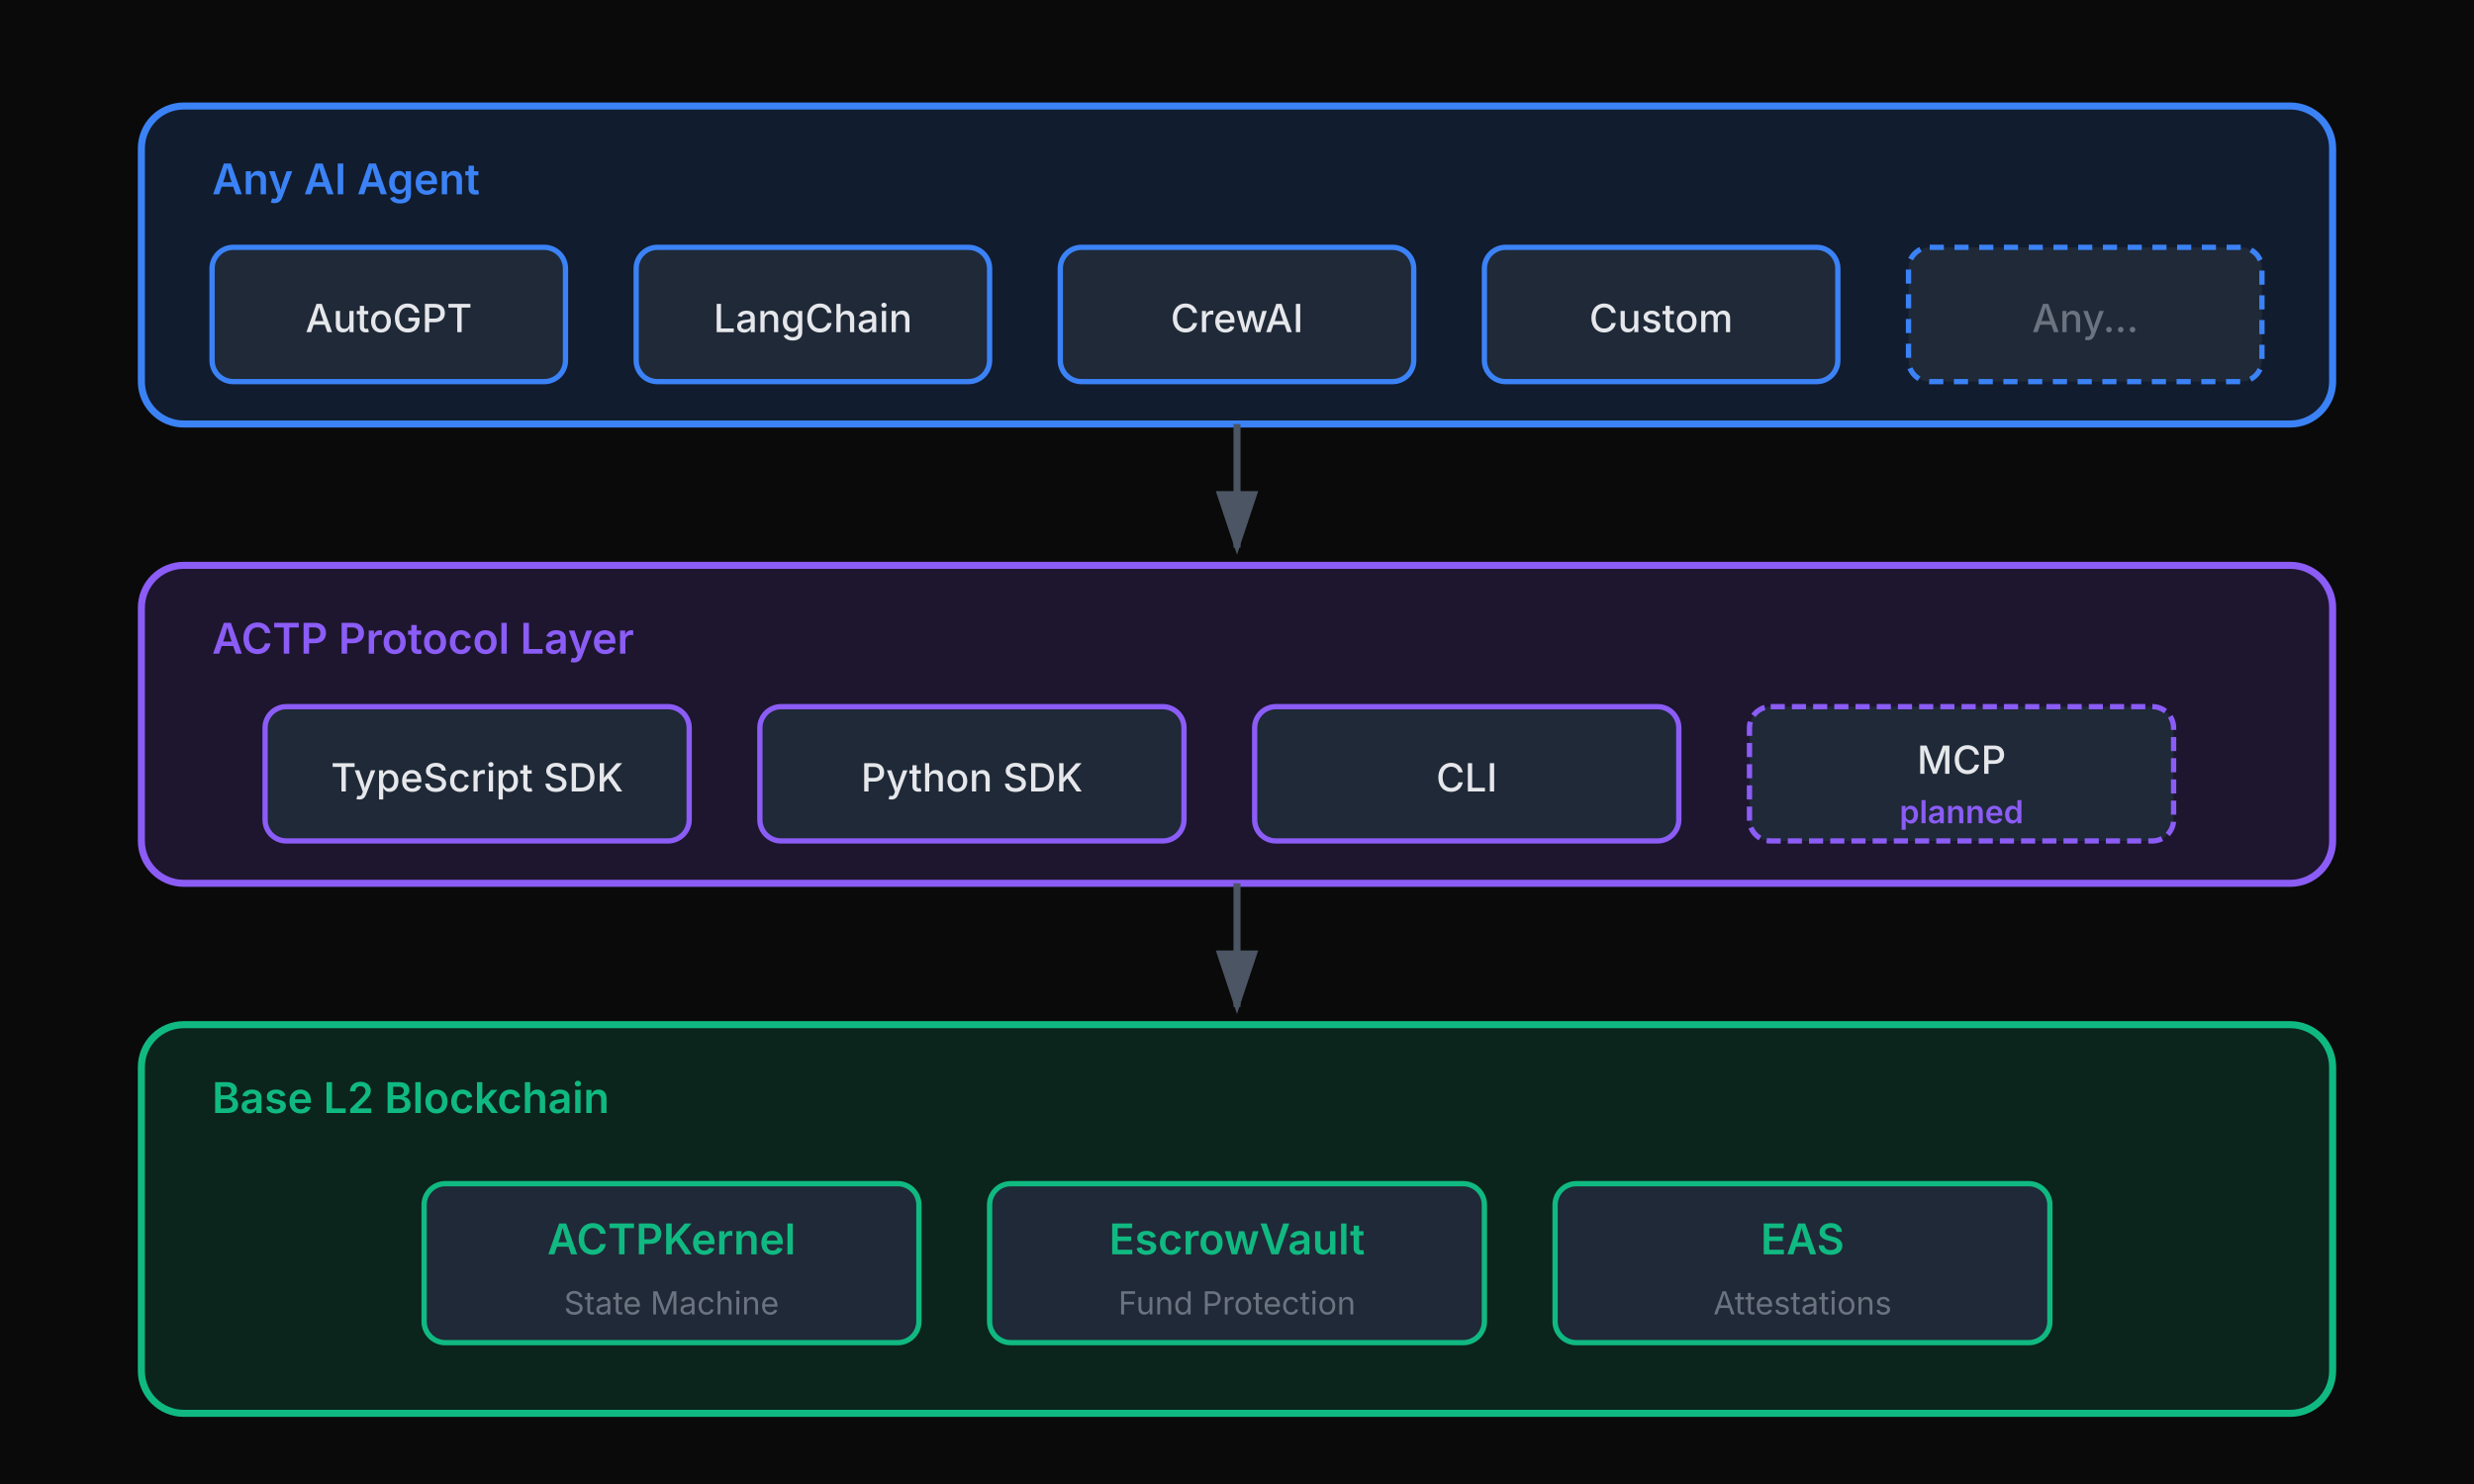
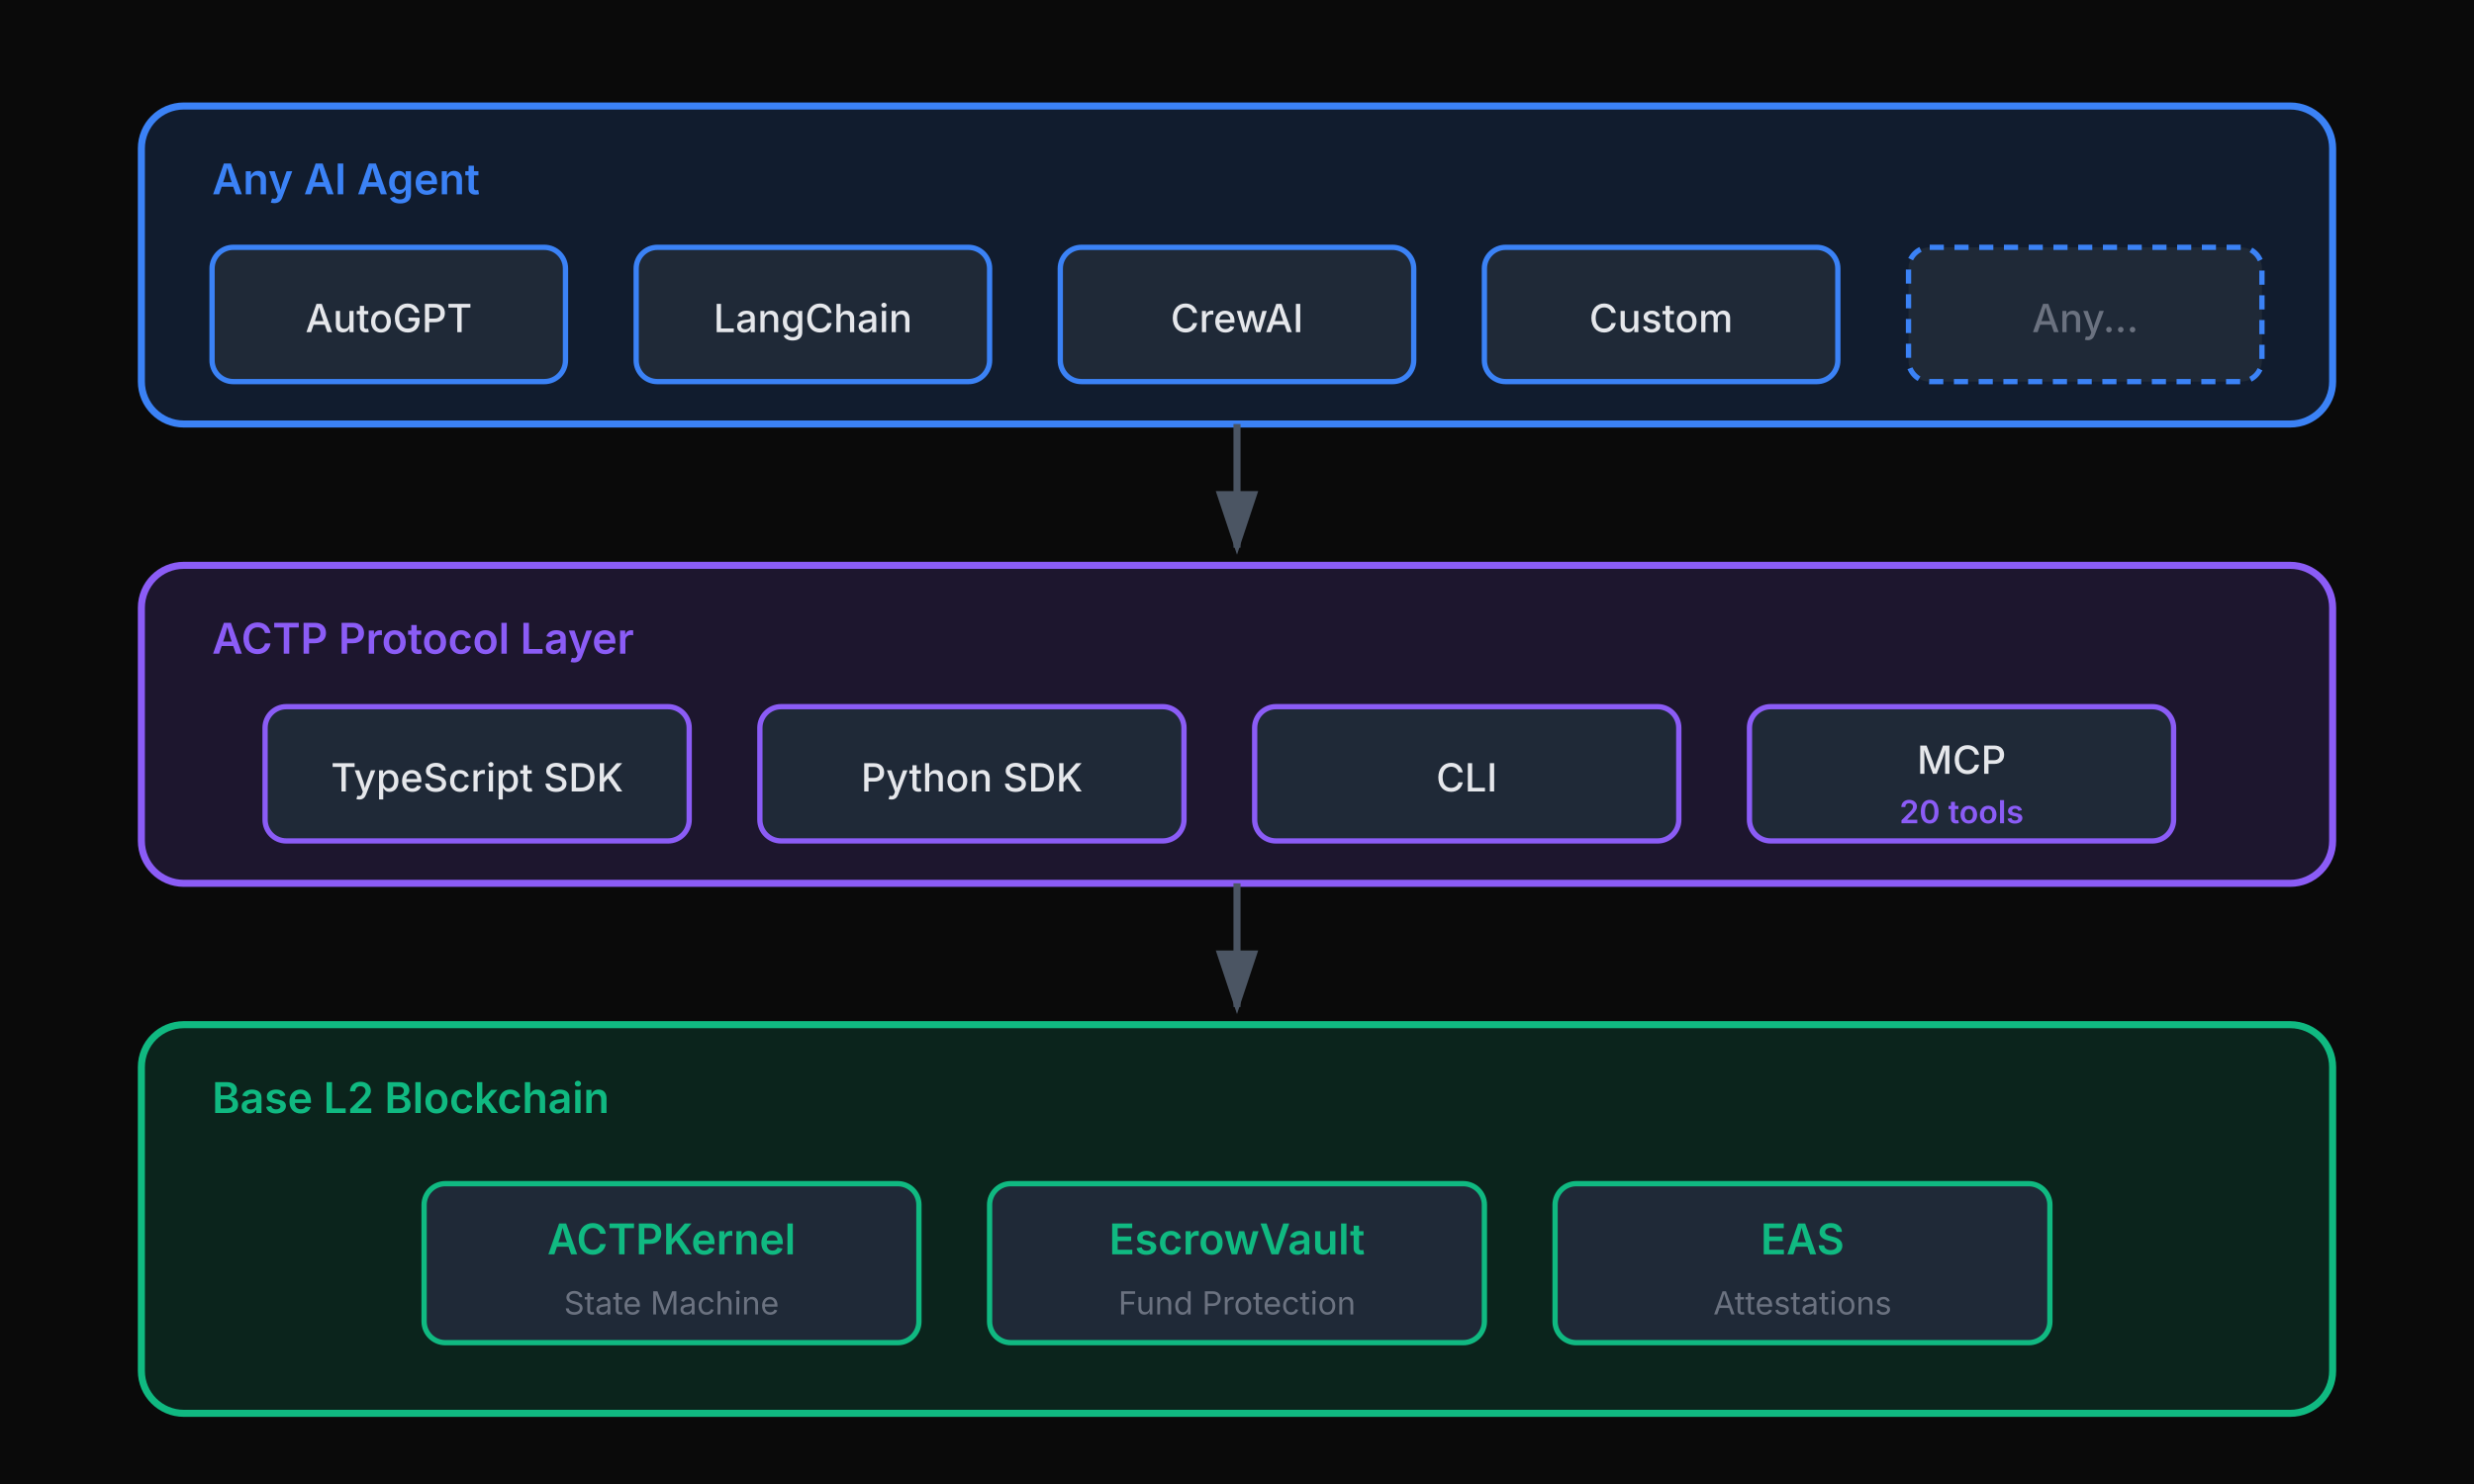
<svg xmlns="http://www.w3.org/2000/svg" viewBox="0 0 700 420" preserveAspectRatio="xMidYMid meet">
  <rect width="700" height="420" fill="#0A0A0A" />
  <rect x="40" y="30" width="620" height="90" rx="12" fill="#3B82F6" fill-opacity="0.15" stroke="#3B82F6" stroke-width="2" />
  <text x="60" y="55" fill="#3B82F6" font-family="system-ui, -apple-system, sans-serif" font-size="12" font-weight="600">Any AI Agent</text>
  <rect x="60" y="70" width="100" height="38" rx="6" fill="#1F2937" stroke="#3B82F6" stroke-width="1.5" />
  <text x="110" y="94" text-anchor="middle" fill="#E5E7EB" font-family="system-ui, -apple-system, sans-serif" font-size="11" font-weight="500">AutoGPT</text>
  <rect x="180" y="70" width="100" height="38" rx="6" fill="#1F2937" stroke="#3B82F6" stroke-width="1.5" />
  <text x="230" y="94" text-anchor="middle" fill="#E5E7EB" font-family="system-ui, -apple-system, sans-serif" font-size="11" font-weight="500">LangChain</text>
  <rect x="300" y="70" width="100" height="38" rx="6" fill="#1F2937" stroke="#3B82F6" stroke-width="1.5" />
  <text x="350" y="94" text-anchor="middle" fill="#E5E7EB" font-family="system-ui, -apple-system, sans-serif" font-size="11" font-weight="500">CrewAI</text>
  <rect x="420" y="70" width="100" height="38" rx="6" fill="#1F2937" stroke="#3B82F6" stroke-width="1.5" />
  <text x="470" y="94" text-anchor="middle" fill="#E5E7EB" font-family="system-ui, -apple-system, sans-serif" font-size="11" font-weight="500">Custom</text>
  <rect x="540" y="70" width="100" height="38" rx="6" fill="#1F2937" stroke="#3B82F6" stroke-width="1.5" stroke-dasharray="4,3" />
  <text x="590" y="94" text-anchor="middle" fill="#6B7280" font-family="system-ui, -apple-system, sans-serif" font-size="11" font-weight="500">Any...</text>
  <path d="M 350 120 L 350 155" stroke="#4B5563" stroke-width="2" fill="none" marker-end="url(#arrow-gray)" />
  <rect x="40" y="160" width="620" height="90" rx="12" fill="#8B5CF6" fill-opacity="0.15" stroke="#8B5CF6" stroke-width="2" />
  <text x="60" y="185" fill="#8B5CF6" font-family="system-ui, -apple-system, sans-serif" font-size="12" font-weight="600">ACTP Protocol Layer</text>
  <rect x="75" y="200" width="120" height="38" rx="6" fill="#1F2937" stroke="#8B5CF6" stroke-width="1.5" />
  <text x="135" y="224" text-anchor="middle" fill="#E5E7EB" font-family="system-ui, -apple-system, sans-serif" font-size="11" font-weight="500">TypeScript SDK</text>
  <rect x="215" y="200" width="120" height="38" rx="6" fill="#1F2937" stroke="#8B5CF6" stroke-width="1.5" />
  <text x="275" y="224" text-anchor="middle" fill="#E5E7EB" font-family="system-ui, -apple-system, sans-serif" font-size="11" font-weight="500">Python SDK</text>
  <rect x="355" y="200" width="120" height="38" rx="6" fill="#1F2937" stroke="#8B5CF6" stroke-width="1.5" />
  <text x="415" y="224" text-anchor="middle" fill="#E5E7EB" font-family="system-ui, -apple-system, sans-serif" font-size="11" font-weight="500">CLI</text>
-   <rect x="495" y="200" width="120" height="38" rx="6" fill="#1F2937" stroke="#8B5CF6" stroke-width="1.5" stroke-dasharray="4,2" />
+   <rect x="495" y="200" width="120" height="38" rx="6" fill="#1F2937" stroke="#8B5CF6" stroke-width="1.5" />
  <text x="555" y="219" text-anchor="middle" fill="#E5E7EB" font-family="system-ui, -apple-system, sans-serif" font-size="11" font-weight="500">MCP</text>
-   <text x="555" y="233" text-anchor="middle" fill="#8B5CF6" font-family="system-ui, -apple-system, sans-serif" font-size="9" font-weight="600">planned</text>
+   <text x="555" y="233" text-anchor="middle" fill="#8B5CF6" font-family="system-ui, -apple-system, sans-serif" font-size="9" font-weight="600">20 tools</text>
  <path d="M 350 250 L 350 285" stroke="#4B5563" stroke-width="2" fill="none" marker-end="url(#arrow-gray)" />
  <rect x="40" y="290" width="620" height="110" rx="12" fill="#10B981" fill-opacity="0.15" stroke="#10B981" stroke-width="2" />
  <text x="60" y="315" fill="#10B981" font-family="system-ui, -apple-system, sans-serif" font-size="12" font-weight="600">Base L2 Blockchain</text>
  <rect x="120" y="335" width="140" height="45" rx="6" fill="#1F2937" stroke="#10B981" stroke-width="1.5" />
  <text x="190" y="355" text-anchor="middle" fill="#10B981" font-family="system-ui, -apple-system, sans-serif" font-size="12" font-weight="600">ACTPKernel</text>
  <text x="190" y="372" text-anchor="middle" fill="#6B7280" font-family="system-ui, -apple-system, sans-serif" font-size="9">State Machine</text>
  <rect x="280" y="335" width="140" height="45" rx="6" fill="#1F2937" stroke="#10B981" stroke-width="1.5" />
  <text x="350" y="355" text-anchor="middle" fill="#10B981" font-family="system-ui, -apple-system, sans-serif" font-size="12" font-weight="600">EscrowVault</text>
  <text x="350" y="372" text-anchor="middle" fill="#6B7280" font-family="system-ui, -apple-system, sans-serif" font-size="9">Fund Protection</text>
  <rect x="440" y="335" width="140" height="45" rx="6" fill="#1F2937" stroke="#10B981" stroke-width="1.5" />
  <text x="510" y="355" text-anchor="middle" fill="#10B981" font-family="system-ui, -apple-system, sans-serif" font-size="12" font-weight="600">EAS</text>
  <text x="510" y="372" text-anchor="middle" fill="#6B7280" font-family="system-ui, -apple-system, sans-serif" font-size="9">Attestations</text>
  <defs>
    <marker id="arrow-gray" markerWidth="10" markerHeight="10" refX="8" refY="3" orient="auto" markerUnits="strokeWidth">
      <path d="M0,0 L0,6 L9,3 z" fill="#4B5563" />
    </marker>
  </defs>
</svg>
